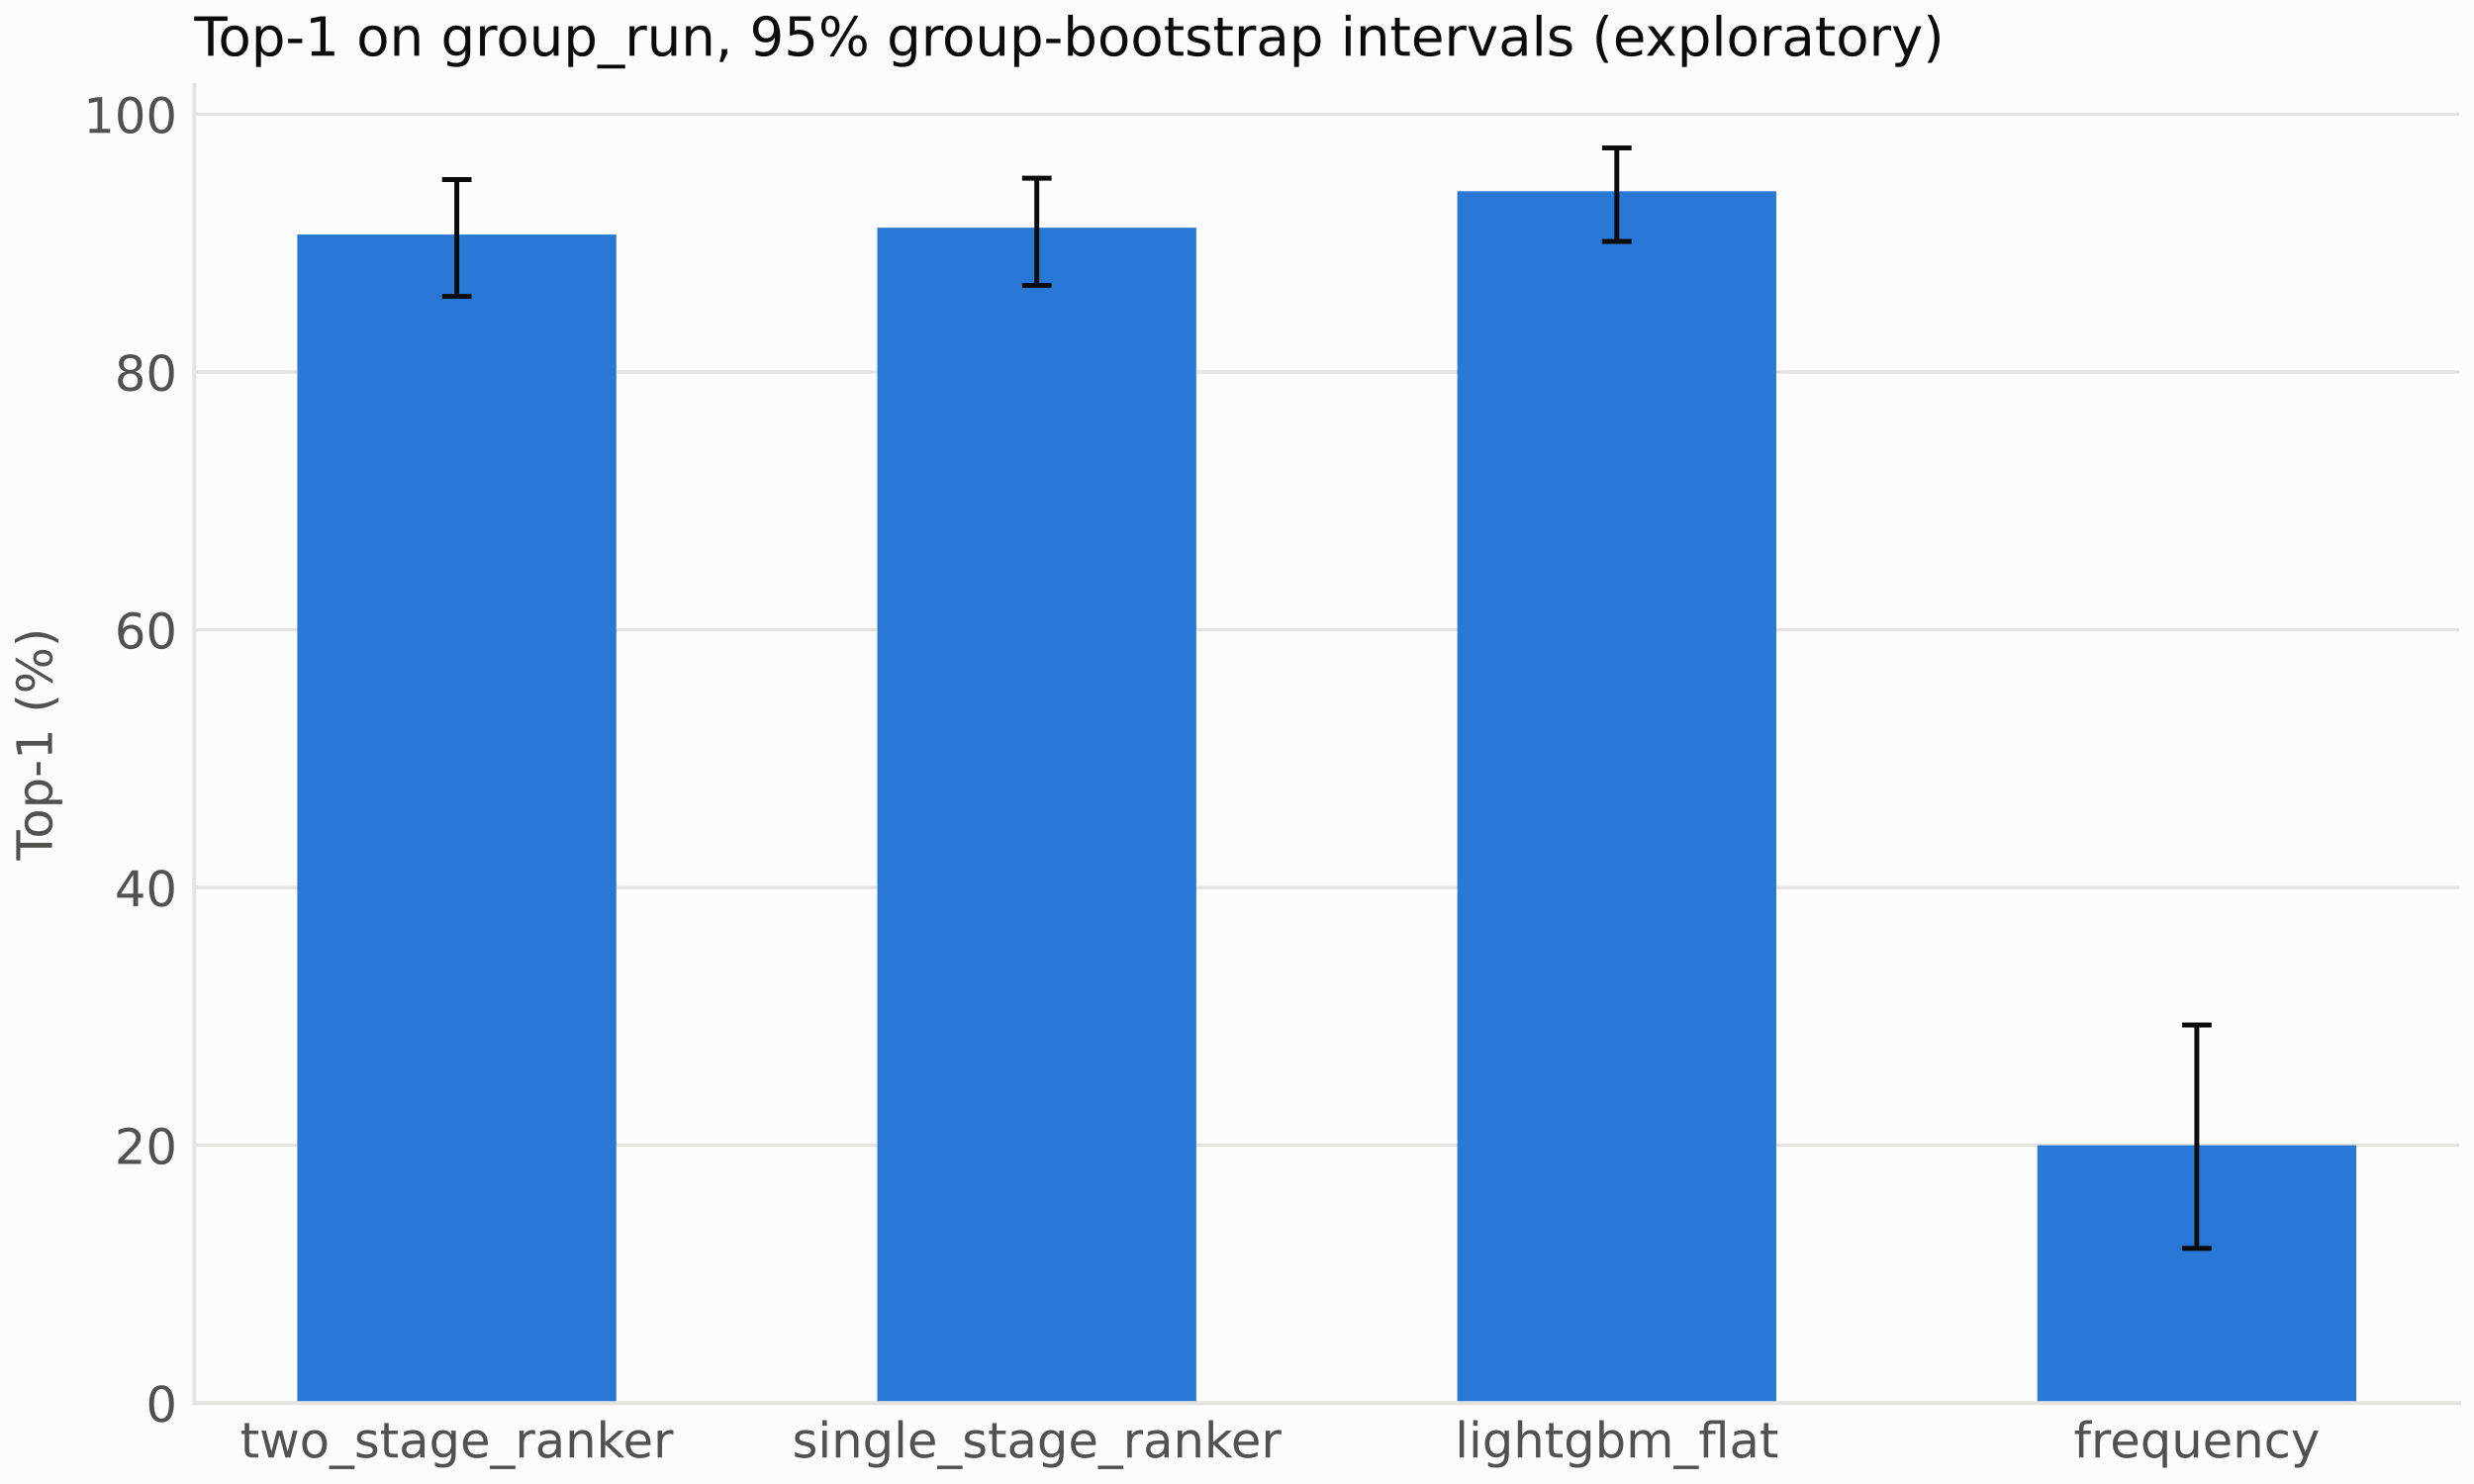
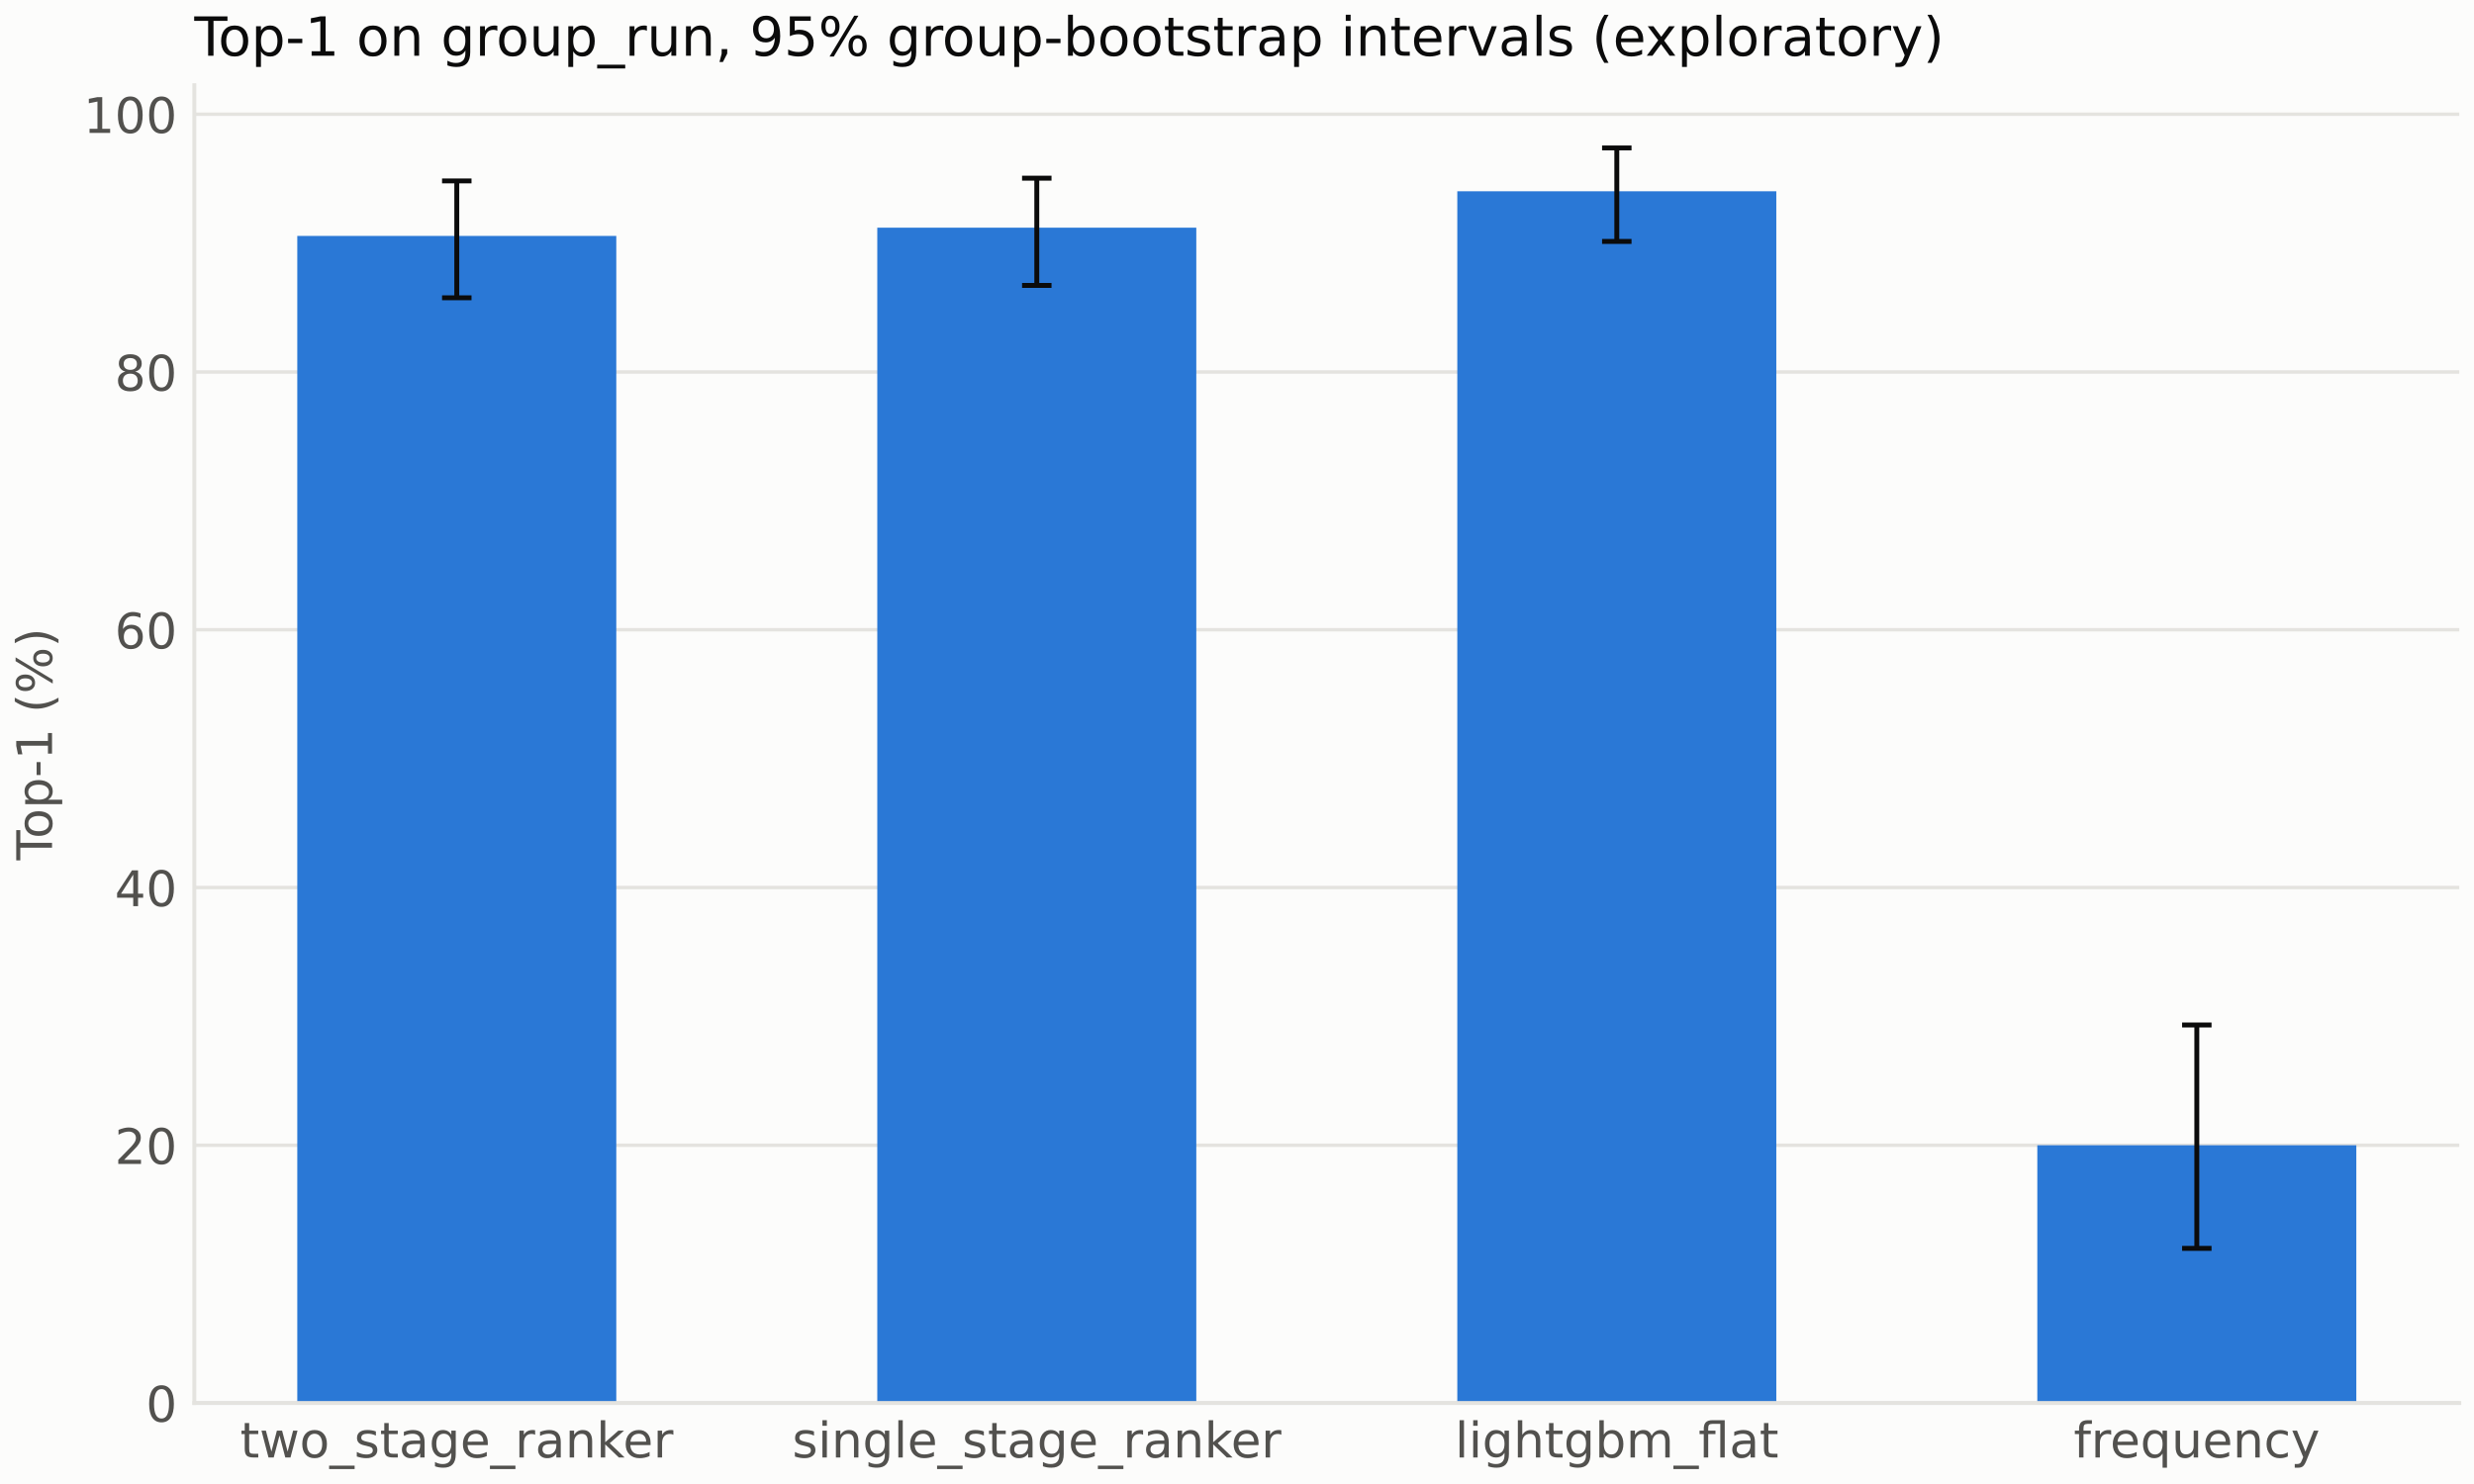
<svg xmlns="http://www.w3.org/2000/svg" xmlns:xlink="http://www.w3.org/1999/xlink" width="504pt" height="302.4pt" viewBox="0 0 504 302.4" version="1.1">
  <defs>
    <style type="text/css">*{stroke-linejoin: round; stroke-linecap: butt}</style>
  </defs>
  <g id="figure_1">
    <g id="patch_1">
      <path d="M 0 302.4  L 504 302.4  L 504 0  L 0 0  z " style="fill: #fcfcfb" />
    </g>
    <g id="axes_1">
      <g id="patch_2">
        <path d="M 39.588 285.899  L 501 285.899  L 501 17.359  L 39.588 17.359  z " style="fill: #fcfcfb" />
      </g>
      <g id="matplotlib.axis_1">
        <g id="xtick_1">
          <g id="line2d_1" />
          <g id="text_1">
            <g style="fill: #52514e" transform="translate(48.92904 296.9974) scale(0.1 -0.1)">
              <defs>
                <path id="DejaVuSans-57" d="M 1172 4494  L 1172 3500  L 2356 3500  L 2356 3053  L 1172 3053  L 1172 1153  Q 1172 725 1289 603  Q 1406 481 1766 481  L 2356 481  L 2356 0  L 1766 0  Q 1100 0 847 248  Q 594 497 594 1153  L 594 3053  L 172 3053  L 172 3500  L 594 3500  L 594 4494  L 1172 4494  z " transform="scale(0.015625)" />
                <path id="DejaVuSans-5a" d="M 269 3500  L 844 3500  L 1563 769  L 2278 3500  L 2956 3500  L 3675 769  L 4391 3500  L 4966 3500  L 4050 0  L 3372 0  L 2619 2869  L 1863 0  L 1184 0  L 269 3500  z " transform="scale(0.015625)" />
                <path id="DejaVuSans-52" d="M 1959 3097  Q 1497 3097 1228 2736  Q 959 2375 959 1747  Q 959 1119 1226 758  Q 1494 397 1959 397  Q 2419 397 2687 759  Q 2956 1122 2956 1747  Q 2956 2369 2687 2733  Q 2419 3097 1959 3097  z M 1959 3584  Q 2709 3584 3137 3096  Q 3566 2609 3566 1747  Q 3566 888 3137 398  Q 2709 -91 1959 -91  Q 1206 -91 779 398  Q 353 888 353 1747  Q 353 2609 779 3096  Q 1206 3584 1959 3584  z " transform="scale(0.015625)" />
                <path id="DejaVuSans-42" d="M 3263 -1063  L 3263 -1509  L -63 -1509  L -63 -1063  L 3263 -1063  z " transform="scale(0.015625)" />
                <path id="DejaVuSans-56" d="M 2834 3397  L 2834 2853  Q 2591 2978 2328 3040  Q 2066 3103 1784 3103  Q 1356 3103 1142 2972  Q 928 2841 928 2578  Q 928 2378 1081 2264  Q 1234 2150 1697 2047  L 1894 2003  Q 2506 1872 2764 1633  Q 3022 1394 3022 966  Q 3022 478 2636 193  Q 2250 -91 1575 -91  Q 1294 -91 989 -36  Q 684 19 347 128  L 347 722  Q 666 556 975 473  Q 1284 391 1588 391  Q 1994 391 2212 530  Q 2431 669 2431 922  Q 2431 1156 2273 1281  Q 2116 1406 1581 1522  L 1381 1569  Q 847 1681 609 1914  Q 372 2147 372 2553  Q 372 3047 722 3315  Q 1072 3584 1716 3584  Q 2034 3584 2315 3537  Q 2597 3491 2834 3397  z " transform="scale(0.015625)" />
                <path id="DejaVuSans-44" d="M 2194 1759  Q 1497 1759 1228 1600  Q 959 1441 959 1056  Q 959 750 1161 570  Q 1363 391 1709 391  Q 2188 391 2477 730  Q 2766 1069 2766 1631  L 2766 1759  L 2194 1759  z M 3341 1997  L 3341 0  L 2766 0  L 2766 531  Q 2569 213 2275 61  Q 1981 -91 1556 -91  Q 1019 -91 701 211  Q 384 513 384 1019  Q 384 1609 779 1909  Q 1175 2209 1959 2209  L 2766 2209  L 2766 2266  Q 2766 2663 2505 2880  Q 2244 3097 1772 3097  Q 1472 3097 1187 3025  Q 903 2953 641 2809  L 641 3341  Q 956 3463 1253 3523  Q 1550 3584 1831 3584  Q 2591 3584 2966 3190  Q 3341 2797 3341 1997  z " transform="scale(0.015625)" />
                <path id="DejaVuSans-4a" d="M 2906 1791  Q 2906 2416 2648 2759  Q 2391 3103 1925 3103  Q 1463 3103 1205 2759  Q 947 2416 947 1791  Q 947 1169 1205 825  Q 1463 481 1925 481  Q 2391 481 2648 825  Q 2906 1169 2906 1791  z M 3481 434  Q 3481 -459 3084 -895  Q 2688 -1331 1869 -1331  Q 1566 -1331 1297 -1286  Q 1028 -1241 775 -1147  L 775 -588  Q 1028 -725 1275 -790  Q 1522 -856 1778 -856  Q 2344 -856 2625 -561  Q 2906 -266 2906 331  L 2906 616  Q 2728 306 2450 153  Q 2172 0 1784 0  Q 1141 0 747 490  Q 353 981 353 1791  Q 353 2603 747 3093  Q 1141 3584 1784 3584  Q 2172 3584 2450 3431  Q 2728 3278 2906 2969  L 2906 3500  L 3481 3500  L 3481 434  z " transform="scale(0.015625)" />
                <path id="DejaVuSans-48" d="M 3597 1894  L 3597 1613  L 953 1613  Q 991 1019 1311 708  Q 1631 397 2203 397  Q 2534 397 2845 478  Q 3156 559 3463 722  L 3463 178  Q 3153 47 2828 -22  Q 2503 -91 2169 -91  Q 1331 -91 842 396  Q 353 884 353 1716  Q 353 2575 817 3079  Q 1281 3584 2069 3584  Q 2775 3584 3186 3129  Q 3597 2675 3597 1894  z M 3022 2063  Q 3016 2534 2758 2815  Q 2500 3097 2075 3097  Q 1594 3097 1305 2825  Q 1016 2553 972 2059  L 3022 2063  z " transform="scale(0.015625)" />
                <path id="DejaVuSans-55" d="M 2631 2963  Q 2534 3019 2420 3045  Q 2306 3072 2169 3072  Q 1681 3072 1420 2755  Q 1159 2438 1159 1844  L 1159 0  L 581 0  L 581 3500  L 1159 3500  L 1159 2956  Q 1341 3275 1631 3429  Q 1922 3584 2338 3584  Q 2397 3584 2469 3576  Q 2541 3569 2628 3553  L 2631 2963  z " transform="scale(0.015625)" />
                <path id="DejaVuSans-51" d="M 3513 2113  L 3513 0  L 2938 0  L 2938 2094  Q 2938 2591 2744 2837  Q 2550 3084 2163 3084  Q 1697 3084 1428 2787  Q 1159 2491 1159 1978  L 1159 0  L 581 0  L 581 3500  L 1159 3500  L 1159 2956  Q 1366 3272 1645 3428  Q 1925 3584 2291 3584  Q 2894 3584 3203 3211  Q 3513 2838 3513 2113  z " transform="scale(0.015625)" />
                <path id="DejaVuSans-4e" d="M 581 4863  L 1159 4863  L 1159 1991  L 2875 3500  L 3609 3500  L 1753 1863  L 3688 0  L 2938 0  L 1159 1709  L 1159 0  L 581 0  L 581 4863  z " transform="scale(0.015625)" />
              </defs>
              <use xlink:href="#DejaVuSans-57" />
              <use xlink:href="#DejaVuSans-5a" transform="translate(39.20312 0)" />
              <use xlink:href="#DejaVuSans-52" transform="translate(120.9844 0)" />
              <use xlink:href="#DejaVuSans-42" transform="translate(182.1719 0)" />
              <use xlink:href="#DejaVuSans-56" transform="translate(232.1719 0)" />
              <use xlink:href="#DejaVuSans-57" transform="translate(284.2656 0)" />
              <use xlink:href="#DejaVuSans-44" transform="translate(323.4688 0)" />
              <use xlink:href="#DejaVuSans-4a" transform="translate(384.75 0)" />
              <use xlink:href="#DejaVuSans-48" transform="translate(448.2344 0)" />
              <use xlink:href="#DejaVuSans-42" transform="translate(509.7656 0)" />
              <use xlink:href="#DejaVuSans-55" transform="translate(559.7656 0)" />
              <use xlink:href="#DejaVuSans-44" transform="translate(600.875 0)" />
              <use xlink:href="#DejaVuSans-51" transform="translate(662.1562 0)" />
              <use xlink:href="#DejaVuSans-4e" transform="translate(725.5312 0)" />
              <use xlink:href="#DejaVuSans-48" transform="translate(779.875 0)" />
              <use xlink:href="#DejaVuSans-55" transform="translate(841.4062 0)" />
            </g>
          </g>
        </g>
        <g id="xtick_2">
          <g id="line2d_2" />
          <g id="text_2">
            <g style="fill: #52514e" transform="translate(161.3946 296.9974) scale(0.1 -0.1)">
              <defs>
                <path id="DejaVuSans-4c" d="M 603 3500  L 1178 3500  L 1178 0  L 603 0  L 603 3500  z M 603 4863  L 1178 4863  L 1178 4134  L 603 4134  L 603 4863  z " transform="scale(0.015625)" />
                <path id="DejaVuSans-4f" d="M 603 4863  L 1178 4863  L 1178 0  L 603 0  L 603 4863  z " transform="scale(0.015625)" />
              </defs>
              <use xlink:href="#DejaVuSans-56" />
              <use xlink:href="#DejaVuSans-4c" transform="translate(52.09375 0)" />
              <use xlink:href="#DejaVuSans-51" transform="translate(79.875 0)" />
              <use xlink:href="#DejaVuSans-4a" transform="translate(143.25 0)" />
              <use xlink:href="#DejaVuSans-4f" transform="translate(206.7344 0)" />
              <use xlink:href="#DejaVuSans-48" transform="translate(234.5156 0)" />
              <use xlink:href="#DejaVuSans-42" transform="translate(296.0469 0)" />
              <use xlink:href="#DejaVuSans-56" transform="translate(346.0469 0)" />
              <use xlink:href="#DejaVuSans-57" transform="translate(398.1406 0)" />
              <use xlink:href="#DejaVuSans-44" transform="translate(437.3438 0)" />
              <use xlink:href="#DejaVuSans-4a" transform="translate(498.625 0)" />
              <use xlink:href="#DejaVuSans-48" transform="translate(562.1094 0)" />
              <use xlink:href="#DejaVuSans-42" transform="translate(623.6406 0)" />
              <use xlink:href="#DejaVuSans-55" transform="translate(673.6406 0)" />
              <use xlink:href="#DejaVuSans-44" transform="translate(714.75 0)" />
              <use xlink:href="#DejaVuSans-51" transform="translate(776.0312 0)" />
              <use xlink:href="#DejaVuSans-4e" transform="translate(839.4062 0)" />
              <use xlink:href="#DejaVuSans-48" transform="translate(893.75 0)" />
              <use xlink:href="#DejaVuSans-55" transform="translate(955.2812 0)" />
            </g>
          </g>
        </g>
        <g id="xtick_3">
          <g id="line2d_3" />
          <g id="text_3">
            <g style="fill: #52514e" transform="translate(296.4 296.9974) scale(0.1 -0.1)">
              <defs>
                <path id="DejaVuSans-4b" d="M 3513 2113  L 3513 0  L 2938 0  L 2938 2094  Q 2938 2591 2744 2837  Q 2550 3084 2163 3084  Q 1697 3084 1428 2787  Q 1159 2491 1159 1978  L 1159 0  L 581 0  L 581 4863  L 1159 4863  L 1159 2956  Q 1366 3272 1645 3428  Q 1925 3584 2291 3584  Q 2894 3584 3203 3211  Q 3513 2838 3513 2113  z " transform="scale(0.015625)" />
                <path id="DejaVuSans-45" d="M 3116 1747  Q 3116 2381 2855 2742  Q 2594 3103 2138 3103  Q 1681 3103 1420 2742  Q 1159 2381 1159 1747  Q 1159 1113 1420 752  Q 1681 391 2138 391  Q 2594 391 2855 752  Q 3116 1113 3116 1747  z M 1159 2969  Q 1341 3281 1617 3432  Q 1894 3584 2278 3584  Q 2916 3584 3314 3078  Q 3713 2572 3713 1747  Q 3713 922 3314 415  Q 2916 -91 2278 -91  Q 1894 -91 1617 61  Q 1341 213 1159 525  L 1159 0  L 581 0  L 581 4863  L 1159 4863  L 1159 2969  z " transform="scale(0.015625)" />
                <path id="DejaVuSans-50" d="M 3328 2828  Q 3544 3216 3844 3400  Q 4144 3584 4550 3584  Q 5097 3584 5394 3201  Q 5691 2819 5691 2113  L 5691 0  L 5113 0  L 5113 2094  Q 5113 2597 4934 2840  Q 4756 3084 4391 3084  Q 3944 3084 3684 2787  Q 3425 2491 3425 1978  L 3425 0  L 2847 0  L 2847 2094  Q 2847 2600 2669 2842  Q 2491 3084 2119 3084  Q 1678 3084 1418 2786  Q 1159 2488 1159 1978  L 1159 0  L 581 0  L 581 3500  L 1159 3500  L 1159 2956  Q 1356 3278 1631 3431  Q 1906 3584 2284 3584  Q 2666 3584 2933 3390  Q 3200 3197 3328 2828  z " transform="scale(0.015625)" />
                <path id="DejaVuSans-13b0" d="M 1831 4863  L 3431 4863  L 3431 0  L 2853 0  L 2853 4384  L 1825 4384  Q 1516 4384 1395 4259  Q 1275 4134 1275 3809  L 1275 3500  L 2222 3500  L 2222 3053  L 1275 3053  L 1275 0  L 697 0  L 697 3053  L 147 3053  L 147 3500  L 697 3500  L 697 3744  Q 697 4328 969 4595  Q 1241 4863 1831 4863  z " transform="scale(0.015625)" />
              </defs>
              <use xlink:href="#DejaVuSans-4f" />
              <use xlink:href="#DejaVuSans-4c" transform="translate(27.78125 0)" />
              <use xlink:href="#DejaVuSans-4a" transform="translate(55.5625 0)" />
              <use xlink:href="#DejaVuSans-4b" transform="translate(119.0469 0)" />
              <use xlink:href="#DejaVuSans-57" transform="translate(182.4219 0)" />
              <use xlink:href="#DejaVuSans-4a" transform="translate(221.625 0)" />
              <use xlink:href="#DejaVuSans-45" transform="translate(285.1094 0)" />
              <use xlink:href="#DejaVuSans-50" transform="translate(348.5938 0)" />
              <use xlink:href="#DejaVuSans-42" transform="translate(446 0)" />
              <use xlink:href="#DejaVuSans-13b0" transform="translate(496 0)" />
              <use xlink:href="#DejaVuSans-44" transform="translate(558.9844 0)" />
              <use xlink:href="#DejaVuSans-57" transform="translate(620.2656 0)" />
            </g>
          </g>
        </g>
        <g id="xtick_4">
          <g id="line2d_4" />
          <g id="text_4">
            <g style="fill: #52514e" transform="translate(422.4538 296.9974) scale(0.1 -0.1)">
              <defs>
                <path id="DejaVuSans-49" d="M 2375 4863  L 2375 4384  L 1825 4384  Q 1516 4384 1395 4259  Q 1275 4134 1275 3809  L 1275 3500  L 2222 3500  L 2222 3053  L 1275 3053  L 1275 0  L 697 0  L 697 3053  L 147 3053  L 147 3500  L 697 3500  L 697 3744  Q 697 4328 969 4595  Q 1241 4863 1831 4863  L 2375 4863  z " transform="scale(0.015625)" />
                <path id="DejaVuSans-54" d="M 947 1747  Q 947 1113 1208 752  Q 1469 391 1925 391  Q 2381 391 2643 752  Q 2906 1113 2906 1747  Q 2906 2381 2643 2742  Q 2381 3103 1925 3103  Q 1469 3103 1208 2742  Q 947 2381 947 1747  z M 2906 525  Q 2725 213 2448 61  Q 2172 -91 1784 -91  Q 1150 -91 751 415  Q 353 922 353 1747  Q 353 2572 751 3078  Q 1150 3584 1784 3584  Q 2172 3584 2448 3432  Q 2725 3281 2906 2969  L 2906 3500  L 3481 3500  L 3481 -1331  L 2906 -1331  L 2906 525  z " transform="scale(0.015625)" />
                <path id="DejaVuSans-58" d="M 544 1381  L 544 3500  L 1119 3500  L 1119 1403  Q 1119 906 1312 657  Q 1506 409 1894 409  Q 2359 409 2629 706  Q 2900 1003 2900 1516  L 2900 3500  L 3475 3500  L 3475 0  L 2900 0  L 2900 538  Q 2691 219 2414 64  Q 2138 -91 1772 -91  Q 1169 -91 856 284  Q 544 659 544 1381  z M 1991 3584  L 1991 3584  z " transform="scale(0.015625)" />
                <path id="DejaVuSans-46" d="M 3122 3366  L 3122 2828  Q 2878 2963 2633 3030  Q 2388 3097 2138 3097  Q 1578 3097 1268 2742  Q 959 2388 959 1747  Q 959 1106 1268 751  Q 1578 397 2138 397  Q 2388 397 2633 464  Q 2878 531 3122 666  L 3122 134  Q 2881 22 2623 -34  Q 2366 -91 2075 -91  Q 1284 -91 818 406  Q 353 903 353 1747  Q 353 2603 823 3093  Q 1294 3584 2113 3584  Q 2378 3584 2631 3529  Q 2884 3475 3122 3366  z " transform="scale(0.015625)" />
                <path id="DejaVuSans-5c" d="M 2059 -325  Q 1816 -950 1584 -1140  Q 1353 -1331 966 -1331  L 506 -1331  L 506 -850  L 844 -850  Q 1081 -850 1212 -737  Q 1344 -625 1503 -206  L 1606 56  L 191 3500  L 800 3500  L 1894 763  L 2988 3500  L 3597 3500  L 2059 -325  z " transform="scale(0.015625)" />
              </defs>
              <use xlink:href="#DejaVuSans-49" />
              <use xlink:href="#DejaVuSans-55" transform="translate(35.20312 0)" />
              <use xlink:href="#DejaVuSans-48" transform="translate(74.10938 0)" />
              <use xlink:href="#DejaVuSans-54" transform="translate(135.6406 0)" />
              <use xlink:href="#DejaVuSans-58" transform="translate(199.125 0)" />
              <use xlink:href="#DejaVuSans-48" transform="translate(262.5 0)" />
              <use xlink:href="#DejaVuSans-51" transform="translate(324.0312 0)" />
              <use xlink:href="#DejaVuSans-46" transform="translate(387.4062 0)" />
              <use xlink:href="#DejaVuSans-5c" transform="translate(442.3906 0)" />
            </g>
          </g>
        </g>
      </g>
      <g id="matplotlib.axis_2">
        <g id="ytick_1">
          <g id="line2d_5">
            <path d="M 39.588 285.899  L 501 285.899  " clip-path="url(#p818464a50c)" style="fill: none; stroke: #e4e3df; stroke-width: 0.7; stroke-linecap: square" />
          </g>
          <g id="line2d_6" />
          <g id="text_5">
            <g style="fill: #52514e" transform="translate(29.72524 289.6978) scale(0.1 -0.1)">
              <defs>
                <path id="DejaVuSans-13" d="M 2034 4250  Q 1547 4250 1301 3770  Q 1056 3291 1056 2328  Q 1056 1369 1301 889  Q 1547 409 2034 409  Q 2525 409 2770 889  Q 3016 1369 3016 2328  Q 3016 3291 2770 3770  Q 2525 4250 2034 4250  z M 2034 4750  Q 2819 4750 3233 4129  Q 3647 3509 3647 2328  Q 3647 1150 3233 529  Q 2819 -91 2034 -91  Q 1250 -91 836 529  Q 422 1150 422 2328  Q 422 3509 836 4129  Q 1250 4750 2034 4750  z " transform="scale(0.015625)" />
              </defs>
              <use xlink:href="#DejaVuSans-13" />
            </g>
          </g>
        </g>
        <g id="ytick_2">
          <g id="line2d_7">
            <path d="M 39.588 233.376  L 501 233.376  " clip-path="url(#p818464a50c)" style="fill: none; stroke: #e4e3df; stroke-width: 0.7; stroke-linecap: square" />
          </g>
          <g id="line2d_8" />
          <g id="text_6">
            <g style="fill: #52514e" transform="translate(23.36274 237.1746) scale(0.1 -0.1)">
              <defs>
                <path id="DejaVuSans-15" d="M 1228 531  L 3431 531  L 3431 0  L 469 0  L 469 531  Q 828 903 1448 1529  Q 2069 2156 2228 2338  Q 2531 2678 2651 2914  Q 2772 3150 2772 3378  Q 2772 3750 2511 3984  Q 2250 4219 1831 4219  Q 1534 4219 1204 4116  Q 875 4013 500 3803  L 500 4441  Q 881 4594 1212 4672  Q 1544 4750 1819 4750  Q 2544 4750 2975 4387  Q 3406 4025 3406 3419  Q 3406 3131 3298 2873  Q 3191 2616 2906 2266  Q 2828 2175 2409 1742  Q 1991 1309 1228 531  z " transform="scale(0.015625)" />
              </defs>
              <use xlink:href="#DejaVuSans-15" />
              <use xlink:href="#DejaVuSans-13" transform="translate(63.625 0)" />
            </g>
          </g>
        </g>
        <g id="ytick_3">
          <g id="line2d_9">
            <path d="M 39.588 180.853  L 501 180.853  " clip-path="url(#p818464a50c)" style="fill: none; stroke: #e4e3df; stroke-width: 0.7; stroke-linecap: square" />
          </g>
          <g id="line2d_10" />
          <g id="text_7">
            <g style="fill: #52514e" transform="translate(23.36274 184.6515) scale(0.1 -0.1)">
              <defs>
                <path id="DejaVuSans-17" d="M 2419 4116  L 825 1625  L 2419 1625  L 2419 4116  z M 2253 4666  L 3047 4666  L 3047 1625  L 3713 1625  L 3713 1100  L 3047 1100  L 3047 0  L 2419 0  L 2419 1100  L 313 1100  L 313 1709  L 2253 4666  z " transform="scale(0.015625)" />
              </defs>
              <use xlink:href="#DejaVuSans-17" />
              <use xlink:href="#DejaVuSans-13" transform="translate(63.625 0)" />
            </g>
          </g>
        </g>
        <g id="ytick_4">
          <g id="line2d_11">
            <path d="M 39.588 128.329  L 501 128.329  " clip-path="url(#p818464a50c)" style="fill: none; stroke: #e4e3df; stroke-width: 0.7; stroke-linecap: square" />
          </g>
          <g id="line2d_12" />
          <g id="text_8">
            <g style="fill: #52514e" transform="translate(23.36274 132.1283) scale(0.1 -0.1)">
              <defs>
                <path id="DejaVuSans-19" d="M 2113 2584  Q 1688 2584 1439 2293  Q 1191 2003 1191 1497  Q 1191 994 1439 701  Q 1688 409 2113 409  Q 2538 409 2786 701  Q 3034 994 3034 1497  Q 3034 2003 2786 2293  Q 2538 2584 2113 2584  z M 3366 4563  L 3366 3988  Q 3128 4100 2886 4159  Q 2644 4219 2406 4219  Q 1781 4219 1451 3797  Q 1122 3375 1075 2522  Q 1259 2794 1537 2939  Q 1816 3084 2150 3084  Q 2853 3084 3261 2657  Q 3669 2231 3669 1497  Q 3669 778 3244 343  Q 2819 -91 2113 -91  Q 1303 -91 875 529  Q 447 1150 447 2328  Q 447 3434 972 4092  Q 1497 4750 2381 4750  Q 2619 4750 2861 4703  Q 3103 4656 3366 4563  z " transform="scale(0.015625)" />
              </defs>
              <use xlink:href="#DejaVuSans-19" />
              <use xlink:href="#DejaVuSans-13" transform="translate(63.625 0)" />
            </g>
          </g>
        </g>
        <g id="ytick_5">
          <g id="line2d_13">
            <path d="M 39.588 75.806  L 501 75.806  " clip-path="url(#p818464a50c)" style="fill: none; stroke: #e4e3df; stroke-width: 0.7; stroke-linecap: square" />
          </g>
          <g id="line2d_14" />
          <g id="text_9">
            <g style="fill: #52514e" transform="translate(23.36274 79.60513) scale(0.1 -0.1)">
              <defs>
                <path id="DejaVuSans-1b" d="M 2034 2216  Q 1584 2216 1326 1975  Q 1069 1734 1069 1313  Q 1069 891 1326 650  Q 1584 409 2034 409  Q 2484 409 2743 651  Q 3003 894 3003 1313  Q 3003 1734 2745 1975  Q 2488 2216 2034 2216  z M 1403 2484  Q 997 2584 770 2862  Q 544 3141 544 3541  Q 544 4100 942 4425  Q 1341 4750 2034 4750  Q 2731 4750 3128 4425  Q 3525 4100 3525 3541  Q 3525 3141 3298 2862  Q 3072 2584 2669 2484  Q 3125 2378 3379 2068  Q 3634 1759 3634 1313  Q 3634 634 3220 271  Q 2806 -91 2034 -91  Q 1263 -91 848 271  Q 434 634 434 1313  Q 434 1759 690 2068  Q 947 2378 1403 2484  z M 1172 3481  Q 1172 3119 1398 2916  Q 1625 2713 2034 2713  Q 2441 2713 2670 2916  Q 2900 3119 2900 3481  Q 2900 3844 2670 4047  Q 2441 4250 2034 4250  Q 1625 4250 1398 4047  Q 1172 3844 1172 3481  z " transform="scale(0.015625)" />
              </defs>
              <use xlink:href="#DejaVuSans-1b" />
              <use xlink:href="#DejaVuSans-13" transform="translate(63.625 0)" />
            </g>
          </g>
        </g>
        <g id="ytick_6">
          <g id="line2d_15">
            <path d="M 39.588 23.283  L 501 23.283  " clip-path="url(#p818464a50c)" style="fill: none; stroke: #e4e3df; stroke-width: 0.7; stroke-linecap: square" />
          </g>
          <g id="line2d_16" />
          <g id="text_10">
            <g style="fill: #52514e" transform="translate(17.00024 27.08196) scale(0.1 -0.1)">
              <defs>
                <path id="DejaVuSans-14" d="M 794 531  L 1825 531  L 1825 4091  L 703 3866  L 703 4441  L 1819 4666  L 2450 4666  L 2450 531  L 3481 531  L 3481 0  L 794 0  L 794 531  z " transform="scale(0.015625)" />
              </defs>
              <use xlink:href="#DejaVuSans-14" />
              <use xlink:href="#DejaVuSans-13" transform="translate(63.625 0)" />
              <use xlink:href="#DejaVuSans-13" transform="translate(127.25 0)" />
            </g>
          </g>
        </g>
        <g id="text_11">
          <g style="fill: #52514e" transform="translate(10.5979 175.2936) rotate(-90) scale(0.1 -0.1)">
            <defs>
              <path id="DejaVuSans-37" d="M -19 4666  L 3928 4666  L 3928 4134  L 2272 4134  L 2272 0  L 1638 0  L 1638 4134  L -19 4134  L -19 4666  z " transform="scale(0.015625)" />
              <path id="DejaVuSans-53" d="M 1159 525  L 1159 -1331  L 581 -1331  L 581 3500  L 1159 3500  L 1159 2969  Q 1341 3281 1617 3432  Q 1894 3584 2278 3584  Q 2916 3584 3314 3078  Q 3713 2572 3713 1747  Q 3713 922 3314 415  Q 2916 -91 2278 -91  Q 1894 -91 1617 61  Q 1341 213 1159 525  z M 3116 1747  Q 3116 2381 2855 2742  Q 2594 3103 2138 3103  Q 1681 3103 1420 2742  Q 1159 2381 1159 1747  Q 1159 1113 1420 752  Q 1681 391 2138 391  Q 2594 391 2855 752  Q 3116 1113 3116 1747  z " transform="scale(0.015625)" />
              <path id="DejaVuSans-10" d="M 313 2009  L 1997 2009  L 1997 1497  L 313 1497  L 313 2009  z " transform="scale(0.015625)" />
              <path id="DejaVuSans-3" transform="scale(0.015625)" />
              <path id="DejaVuSans-b" d="M 1984 4856  Q 1566 4138 1362 3434  Q 1159 2731 1159 2009  Q 1159 1288 1364 580  Q 1569 -128 1984 -844  L 1484 -844  Q 1016 -109 783 600  Q 550 1309 550 2009  Q 550 2706 781 3412  Q 1013 4119 1484 4856  L 1984 4856  z " transform="scale(0.015625)" />
              <path id="DejaVuSans-8" d="M 4653 2053  Q 4381 2053 4226 1822  Q 4072 1591 4072 1178  Q 4072 772 4226 539  Q 4381 306 4653 306  Q 4919 306 5073 539  Q 5228 772 5228 1178  Q 5228 1588 5073 1820  Q 4919 2053 4653 2053  z M 4653 2450  Q 5147 2450 5437 2106  Q 5728 1763 5728 1178  Q 5728 594 5436 251  Q 5144 -91 4653 -91  Q 4153 -91 3862 251  Q 3572 594 3572 1178  Q 3572 1766 3864 2108  Q 4156 2450 4653 2450  z M 1428 4353  Q 1159 4353 1004 4120  Q 850 3888 850 3481  Q 850 3069 1003 2837  Q 1156 2606 1428 2606  Q 1700 2606 1854 2837  Q 2009 3069 2009 3481  Q 2009 3884 1853 4118  Q 1697 4353 1428 4353  z M 4250 4750  L 4750 4750  L 1831 -91  L 1331 -91  L 4250 4750  z M 1428 4750  Q 1922 4750 2215 4408  Q 2509 4066 2509 3481  Q 2509 2891 2217 2550  Q 1925 2209 1428 2209  Q 931 2209 642 2551  Q 353 2894 353 3481  Q 353 4063 643 4406  Q 934 4750 1428 4750  z " transform="scale(0.015625)" />
              <path id="DejaVuSans-c" d="M 513 4856  L 1013 4856  Q 1481 4119 1714 3412  Q 1947 2706 1947 2009  Q 1947 1309 1714 600  Q 1481 -109 1013 -844  L 513 -844  Q 928 -128 1133 580  Q 1338 1288 1338 2009  Q 1338 2731 1133 3434  Q 928 4138 513 4856  z " transform="scale(0.015625)" />
            </defs>
            <use xlink:href="#DejaVuSans-37" />
            <use xlink:href="#DejaVuSans-52" transform="translate(44.09375 0)" />
            <use xlink:href="#DejaVuSans-53" transform="translate(105.2812 0)" />
            <use xlink:href="#DejaVuSans-10" transform="translate(168.7656 0)" />
            <use xlink:href="#DejaVuSans-14" transform="translate(204.8438 0)" />
            <use xlink:href="#DejaVuSans-3" transform="translate(268.4688 0)" />
            <use xlink:href="#DejaVuSans-b" transform="translate(300.25 0)" />
            <use xlink:href="#DejaVuSans-8" transform="translate(339.2656 0)" />
            <use xlink:href="#DejaVuSans-c" transform="translate(434.2812 0)" />
          </g>
        </g>
      </g>
      <g id="patch_3">
-         <path d="M 60.561 285.899  L 125.549 285.899  L 125.549 47.794  L 60.561 47.794  z " clip-path="url(#p818464a50c)" style="fill: #2a78d6" />
+         <path d="M 60.561 285.899  L 125.549 285.899  L 125.549 48.074  L 60.561 48.074  z " clip-path="url(#p818464a50c)" style="fill: #2a78d6" />
      </g>
      <g id="patch_4">
        <path d="M 178.72 285.899  L 243.708 285.899  L 243.708 46.393  L 178.72 46.393  z " clip-path="url(#p818464a50c)" style="fill: #2a78d6" />
      </g>
      <g id="patch_5">
        <path d="M 296.88 285.899  L 361.867 285.899  L 361.867 38.97  L 296.88 38.97  z " clip-path="url(#p818464a50c)" style="fill: #2a78d6" />
      </g>
      <g id="patch_6">
        <path d="M 415.039 285.899  L 480.026 285.899  L 480.026 233.376  L 415.039 233.376  z " clip-path="url(#p818464a50c)" style="fill: #2a78d6" />
      </g>
      <g id="LineCollection_1">
-         <path d="M 93.055 60.4  L 93.055 36.589  " clip-path="url(#p818464a50c)" style="fill: none; stroke: #0b0b0b" />
+         <path d="M 93.055 60.68  L 93.055 36.869  " clip-path="url(#p818464a50c)" style="fill: none; stroke: #0b0b0b" />
        <path d="M 211.214 58.159  L 211.214 36.309  " clip-path="url(#p818464a50c)" style="fill: none; stroke: #0b0b0b" />
        <path d="M 329.373 49.195  L 329.373 30.146  " clip-path="url(#p818464a50c)" style="fill: none; stroke: #0b0b0b" />
        <path d="M 447.533 254.385  L 447.533 208.865  " clip-path="url(#p818464a50c)" style="fill: none; stroke: #0b0b0b" />
      </g>
      <g id="line2d_17">
        <defs>
          <path id="m463e14240f" d="M 3 0  L -3 -0  " style="stroke: #0b0b0b" />
        </defs>
        <g clip-path="url(#p818464a50c)">
-           <use xlink:href="#m463e14240f" x="93.055" y="60.4" style="fill: #1f77b4; stroke: #0b0b0b" />
+           <use xlink:href="#m463e14240f" x="93.055" y="60.68" style="fill: #1f77b4; stroke: #0b0b0b" />
          <use xlink:href="#m463e14240f" x="211.214" y="58.159" style="fill: #1f77b4; stroke: #0b0b0b" />
          <use xlink:href="#m463e14240f" x="329.373" y="49.195" style="fill: #1f77b4; stroke: #0b0b0b" />
          <use xlink:href="#m463e14240f" x="447.533" y="254.385" style="fill: #1f77b4; stroke: #0b0b0b" />
        </g>
      </g>
      <g id="line2d_18">
        <g clip-path="url(#p818464a50c)">
-           <use xlink:href="#m463e14240f" x="93.055" y="36.589" style="fill: #1f77b4; stroke: #0b0b0b" />
+           <use xlink:href="#m463e14240f" x="93.055" y="36.869" style="fill: #1f77b4; stroke: #0b0b0b" />
          <use xlink:href="#m463e14240f" x="211.214" y="36.309" style="fill: #1f77b4; stroke: #0b0b0b" />
          <use xlink:href="#m463e14240f" x="329.373" y="30.146" style="fill: #1f77b4; stroke: #0b0b0b" />
          <use xlink:href="#m463e14240f" x="447.533" y="208.865" style="fill: #1f77b4; stroke: #0b0b0b" />
        </g>
      </g>
      <g id="patch_7">
        <path d="M 39.588 285.899  L 39.588 17.359  " style="fill: none; stroke: #e4e3df; stroke-width: 0.8; stroke-linejoin: miter; stroke-linecap: square" />
      </g>
      <g id="patch_8">
        <path d="M 39.588 285.899  L 501 285.899  " style="fill: none; stroke: #e4e3df; stroke-width: 0.8; stroke-linejoin: miter; stroke-linecap: square" />
      </g>
      <g id="text_12">
        <g style="fill: #0b0b0b" transform="translate(39.58774 11.35852) scale(0.11 -0.11)">
          <defs>
            <path id="DejaVuSans-f" d="M 750 794  L 1409 794  L 1409 256  L 897 -744  L 494 -744  L 750 256  L 750 794  z " transform="scale(0.015625)" />
            <path id="DejaVuSans-1c" d="M 703 97  L 703 672  Q 941 559 1184 500  Q 1428 441 1663 441  Q 2288 441 2617 861  Q 2947 1281 2994 2138  Q 2813 1869 2534 1725  Q 2256 1581 1919 1581  Q 1219 1581 811 2004  Q 403 2428 403 3163  Q 403 3881 828 4315  Q 1253 4750 1959 4750  Q 2769 4750 3195 4129  Q 3622 3509 3622 2328  Q 3622 1225 3098 567  Q 2575 -91 1691 -91  Q 1453 -91 1209 -44  Q 966 3 703 97  z M 1959 2075  Q 2384 2075 2632 2365  Q 2881 2656 2881 3163  Q 2881 3666 2632 3958  Q 2384 4250 1959 4250  Q 1534 4250 1286 3958  Q 1038 3666 1038 3163  Q 1038 2656 1286 2365  Q 1534 2075 1959 2075  z " transform="scale(0.015625)" />
            <path id="DejaVuSans-18" d="M 691 4666  L 3169 4666  L 3169 4134  L 1269 4134  L 1269 2991  Q 1406 3038 1543 3061  Q 1681 3084 1819 3084  Q 2600 3084 3056 2656  Q 3513 2228 3513 1497  Q 3513 744 3044 326  Q 2575 -91 1722 -91  Q 1428 -91 1123 -41  Q 819 9 494 109  L 494 744  Q 775 591 1075 516  Q 1375 441 1709 441  Q 2250 441 2565 725  Q 2881 1009 2881 1497  Q 2881 1984 2565 2268  Q 2250 2553 1709 2553  Q 1456 2553 1204 2497  Q 953 2441 691 2322  L 691 4666  z " transform="scale(0.015625)" />
            <path id="DejaVuSans-59" d="M 191 3500  L 800 3500  L 1894 563  L 2988 3500  L 3597 3500  L 2284 0  L 1503 0  L 191 3500  z " transform="scale(0.015625)" />
            <path id="DejaVuSans-5b" d="M 3513 3500  L 2247 1797  L 3578 0  L 2900 0  L 1881 1375  L 863 0  L 184 0  L 1544 1831  L 300 3500  L 978 3500  L 1906 2253  L 2834 3500  L 3513 3500  z " transform="scale(0.015625)" />
          </defs>
          <use xlink:href="#DejaVuSans-37" />
          <use xlink:href="#DejaVuSans-52" transform="translate(44.09375 0)" />
          <use xlink:href="#DejaVuSans-53" transform="translate(105.2812 0)" />
          <use xlink:href="#DejaVuSans-10" transform="translate(168.7656 0)" />
          <use xlink:href="#DejaVuSans-14" transform="translate(204.8438 0)" />
          <use xlink:href="#DejaVuSans-3" transform="translate(268.4688 0)" />
          <use xlink:href="#DejaVuSans-52" transform="translate(300.25 0)" />
          <use xlink:href="#DejaVuSans-51" transform="translate(361.4375 0)" />
          <use xlink:href="#DejaVuSans-3" transform="translate(424.8125 0)" />
          <use xlink:href="#DejaVuSans-4a" transform="translate(456.5938 0)" />
          <use xlink:href="#DejaVuSans-55" transform="translate(520.0781 0)" />
          <use xlink:href="#DejaVuSans-52" transform="translate(558.9844 0)" />
          <use xlink:href="#DejaVuSans-58" transform="translate(620.1719 0)" />
          <use xlink:href="#DejaVuSans-53" transform="translate(683.5469 0)" />
          <use xlink:href="#DejaVuSans-42" transform="translate(747.0312 0)" />
          <use xlink:href="#DejaVuSans-55" transform="translate(797.0312 0)" />
          <use xlink:href="#DejaVuSans-58" transform="translate(838.1406 0)" />
          <use xlink:href="#DejaVuSans-51" transform="translate(901.5156 0)" />
          <use xlink:href="#DejaVuSans-f" transform="translate(964.8906 0)" />
          <use xlink:href="#DejaVuSans-3" transform="translate(996.6719 0)" />
          <use xlink:href="#DejaVuSans-1c" transform="translate(1028.453 0)" />
          <use xlink:href="#DejaVuSans-18" transform="translate(1092.078 0)" />
          <use xlink:href="#DejaVuSans-8" transform="translate(1155.703 0)" />
          <use xlink:href="#DejaVuSans-3" transform="translate(1250.719 0)" />
          <use xlink:href="#DejaVuSans-4a" transform="translate(1282.5 0)" />
          <use xlink:href="#DejaVuSans-55" transform="translate(1345.984 0)" />
          <use xlink:href="#DejaVuSans-52" transform="translate(1384.891 0)" />
          <use xlink:href="#DejaVuSans-58" transform="translate(1446.078 0)" />
          <use xlink:href="#DejaVuSans-53" transform="translate(1509.453 0)" />
          <use xlink:href="#DejaVuSans-10" transform="translate(1572.938 0)" />
          <use xlink:href="#DejaVuSans-45" transform="translate(1609.016 0)" />
          <use xlink:href="#DejaVuSans-52" transform="translate(1672.5 0)" />
          <use xlink:href="#DejaVuSans-52" transform="translate(1733.688 0)" />
          <use xlink:href="#DejaVuSans-57" transform="translate(1794.875 0)" />
          <use xlink:href="#DejaVuSans-56" transform="translate(1834.078 0)" />
          <use xlink:href="#DejaVuSans-57" transform="translate(1886.172 0)" />
          <use xlink:href="#DejaVuSans-55" transform="translate(1925.375 0)" />
          <use xlink:href="#DejaVuSans-44" transform="translate(1966.484 0)" />
          <use xlink:href="#DejaVuSans-53" transform="translate(2027.766 0)" />
          <use xlink:href="#DejaVuSans-3" transform="translate(2091.25 0)" />
          <use xlink:href="#DejaVuSans-4c" transform="translate(2123.031 0)" />
          <use xlink:href="#DejaVuSans-51" transform="translate(2150.812 0)" />
          <use xlink:href="#DejaVuSans-57" transform="translate(2214.188 0)" />
          <use xlink:href="#DejaVuSans-48" transform="translate(2253.391 0)" />
          <use xlink:href="#DejaVuSans-55" transform="translate(2314.922 0)" />
          <use xlink:href="#DejaVuSans-59" transform="translate(2356.031 0)" />
          <use xlink:href="#DejaVuSans-44" transform="translate(2415.219 0)" />
          <use xlink:href="#DejaVuSans-4f" transform="translate(2476.5 0)" />
          <use xlink:href="#DejaVuSans-56" transform="translate(2504.281 0)" />
          <use xlink:href="#DejaVuSans-3" transform="translate(2556.375 0)" />
          <use xlink:href="#DejaVuSans-b" transform="translate(2588.156 0)" />
          <use xlink:href="#DejaVuSans-48" transform="translate(2627.172 0)" />
          <use xlink:href="#DejaVuSans-5b" transform="translate(2686.953 0)" />
          <use xlink:href="#DejaVuSans-53" transform="translate(2746.141 0)" />
          <use xlink:href="#DejaVuSans-4f" transform="translate(2809.625 0)" />
          <use xlink:href="#DejaVuSans-52" transform="translate(2837.406 0)" />
          <use xlink:href="#DejaVuSans-55" transform="translate(2898.594 0)" />
          <use xlink:href="#DejaVuSans-44" transform="translate(2939.703 0)" />
          <use xlink:href="#DejaVuSans-57" transform="translate(3000.984 0)" />
          <use xlink:href="#DejaVuSans-52" transform="translate(3040.188 0)" />
          <use xlink:href="#DejaVuSans-55" transform="translate(3101.375 0)" />
          <use xlink:href="#DejaVuSans-5c" transform="translate(3142.484 0)" />
          <use xlink:href="#DejaVuSans-c" transform="translate(3201.672 0)" />
        </g>
      </g>
    </g>
  </g>
  <defs>
    <clipPath id="p818464a50c">
      <rect x="39.588" y="17.359" width="461.412" height="268.54" />
    </clipPath>
  </defs>
</svg>
